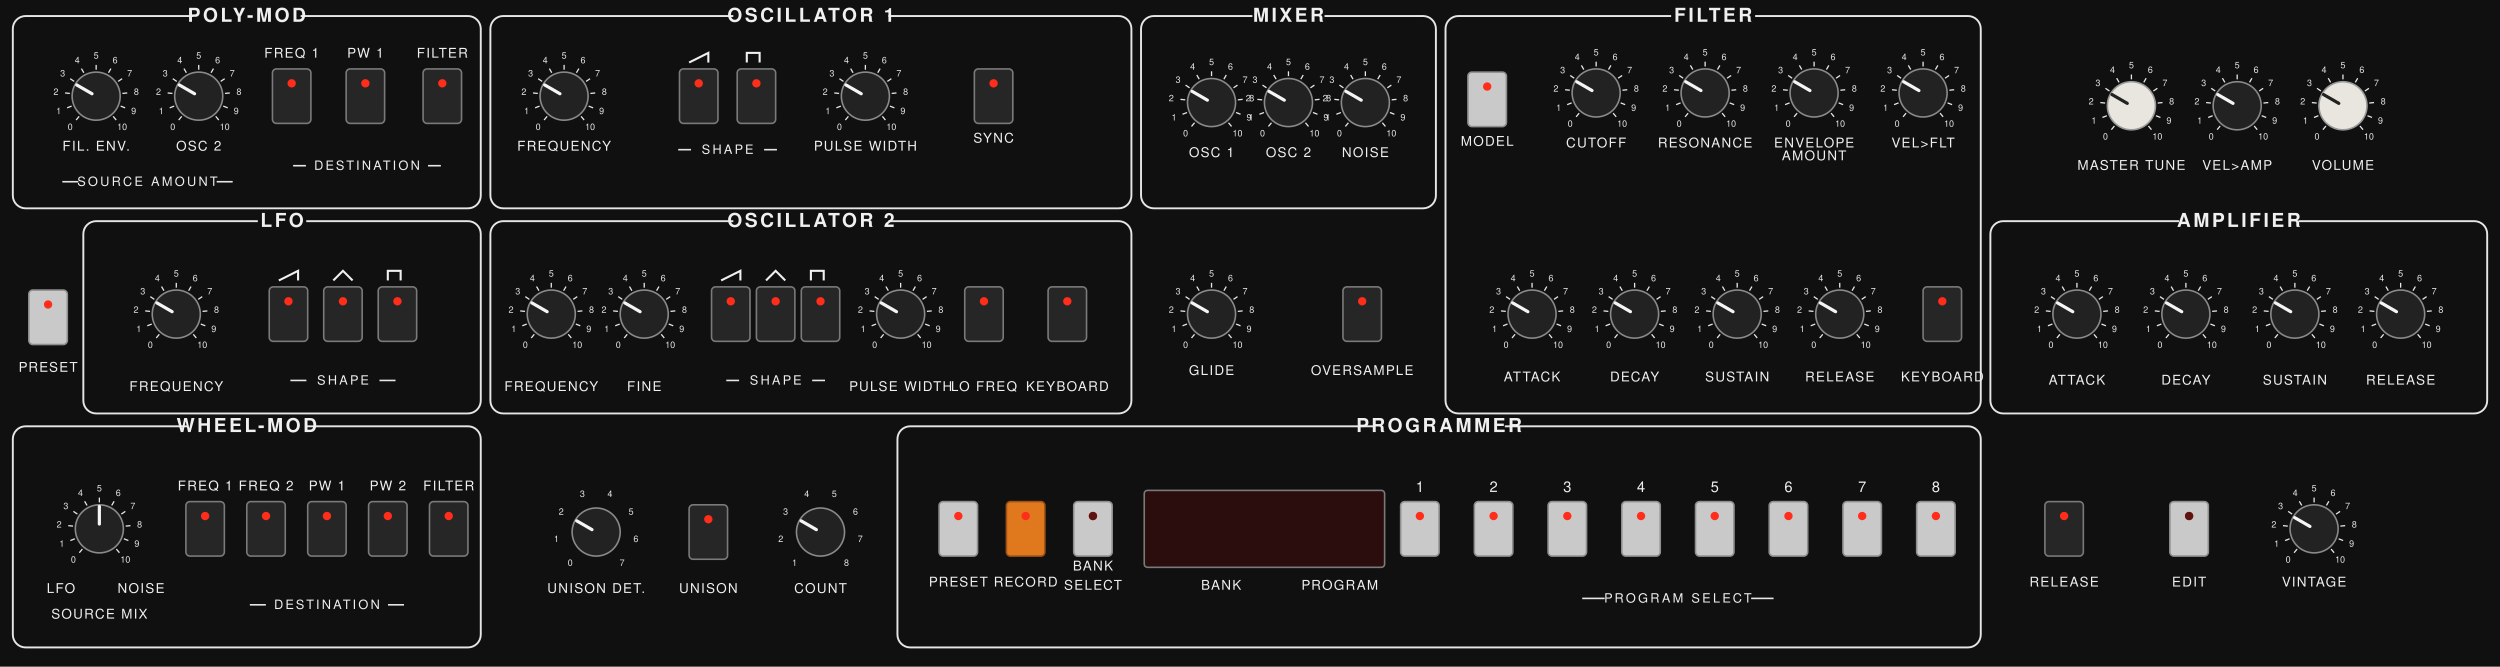
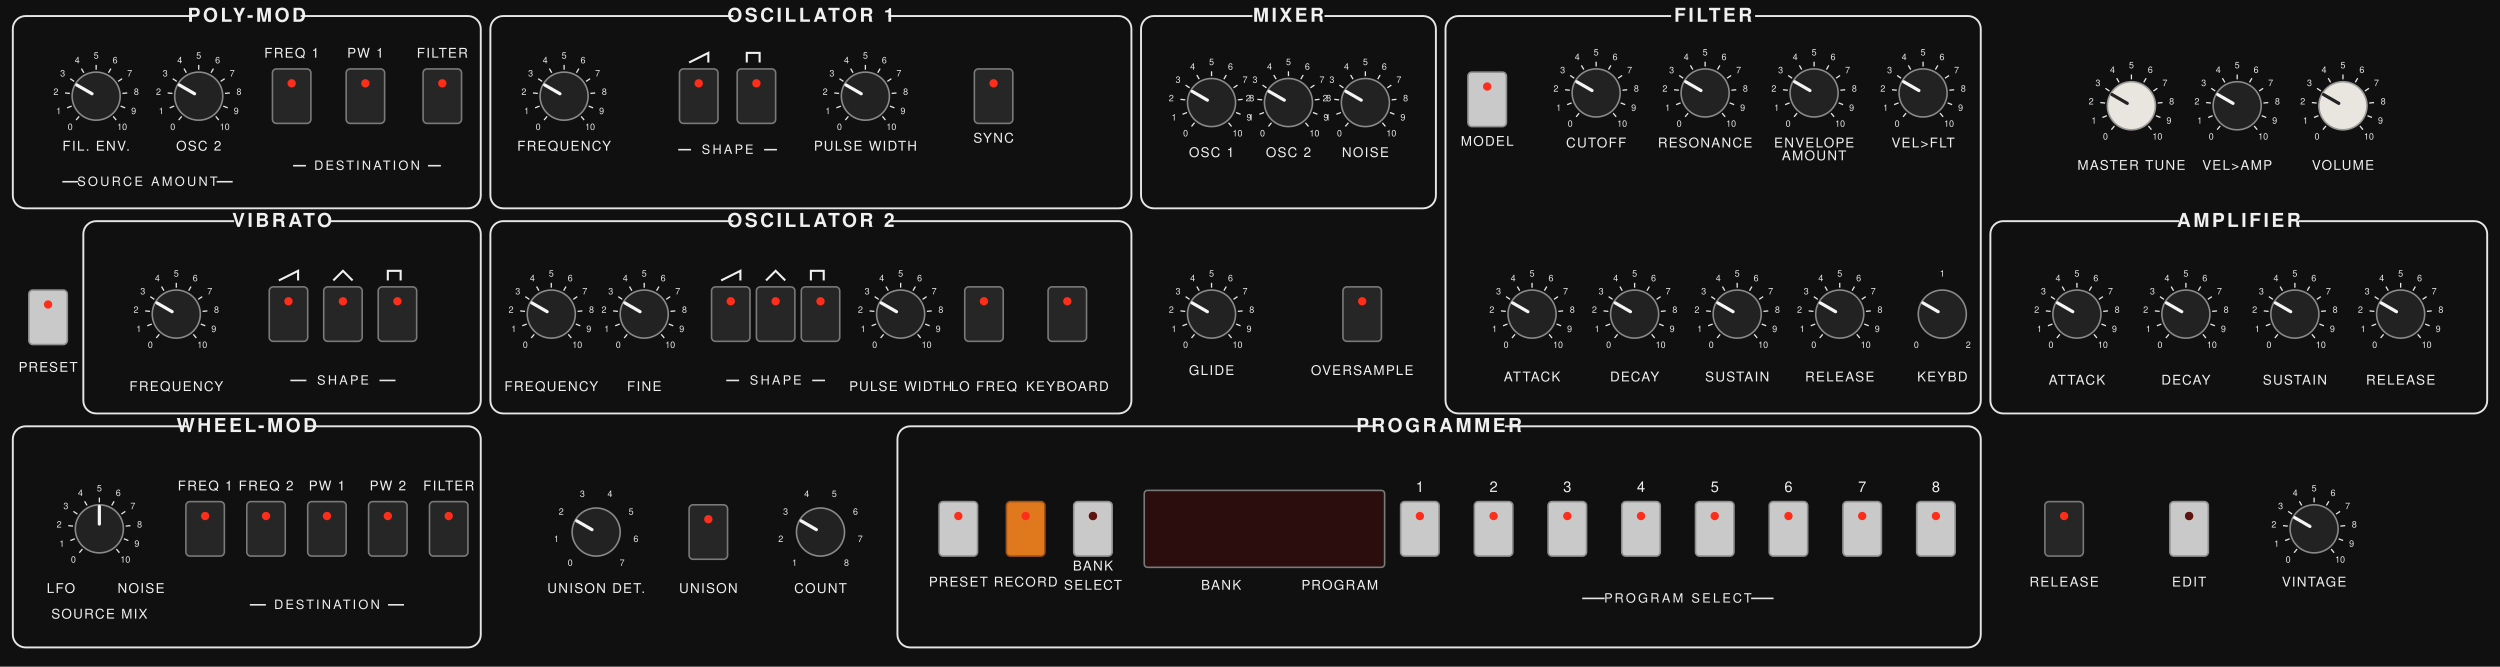
<svg xmlns="http://www.w3.org/2000/svg" xmlns:xlink="http://www.w3.org/1999/xlink" viewBox="0 0 1560 416" width="1560" height="416">
  <style>
    text { font-family: Helvetica, Arial, sans-serif; fill: #f0f0f0; text-anchor: middle; }
    .hdr   { font-size: 12.0px; font-weight: 600; letter-spacing: 1.6px; }
    .lbl   { font-size: 8.4px; letter-spacing: 0.8px; }
    .sub   { font-size: 8.0px; letter-spacing: 1.4px; }
    .num   { font-size: 9.2px; letter-spacing: 0.5px; }
    .scale { font-size: 5.6px; fill: #e8e8e8; letter-spacing: 0; stroke: none; }
    .box   { fill: none; stroke: #e6e6e6; stroke-width: 1.2; }
    .rule  { stroke: #e6e6e6; stroke-width: 1; }
    .hdrbg { fill: #101010; stroke: none; }
  </style>
  <defs>
    <g id="led">
      <circle cx="0" cy="-8" r="2.6" fill="#ff2d1a" />
    </g>
    <g id="ledOff">
      <circle cx="0" cy="-8" r="2.6" fill="#5a1512" />
    </g>
    <g id="btnDark">
      <rect x="-12" y="-17" width="24" height="34" rx="2.5" fill="#262626" stroke="#7a7a7a" stroke-width="1" />
      <use xlink:href="#led" href="#led" />
    </g>
    <g id="btnGray">
      <rect x="-12" y="-17" width="24" height="34" rx="2.5" fill="#c9c9c9" stroke="#8f8f8f" stroke-width="1" />
      <use xlink:href="#led" href="#led" />
    </g>
    <g id="btnOrange">
      <rect x="-12" y="-17" width="24" height="34" rx="2.5" fill="#e0781e" stroke="#a05215" stroke-width="1" />
      <use xlink:href="#led" href="#led" />
    </g>
    <g id="gSaw" stroke="#f0f0f0" stroke-width="1.3" fill="none">
      <path d="M-6,3 L6,-3 L6,3" />
    </g>
    <g id="gTri" stroke="#f0f0f0" stroke-width="1.3" fill="none">
      <path d="M-6,3 L0,-3 L6,3" />
    </g>
    <g id="gSq" stroke="#f0f0f0" stroke-width="1.3" fill="none">
      <path d="M-6,3 L-6,-3 L2,-3 L2,3" />
    </g>
    <g id="knobScale" fill="#e8e8e8" stroke="#e8e8e8">
      <line x1="-10.6" y1="12.6" x2="-12.5" y2="14.9" stroke-width="0.8" />
      <text x="-16.2" y="21.1" class="scale">0</text>
      <line x1="-15.3" y1="6.2" x2="-18.1" y2="7.3" stroke-width="0.8" />
      <text x="-23.4" y="11.2" class="scale">1</text>
      <line x1="-16.4" y1="-1.7" x2="-19.4" y2="-2" stroke-width="0.8" />
      <text x="-25.1" y="-0.8" class="scale">2</text>
      <line x1="-13.7" y1="-9.2" x2="-16.2" y2="-10.9" stroke-width="0.8" />
      <text x="-20.9" y="-12.3" class="scale">3</text>
      <line x1="-7.7" y1="-14.6" x2="-9.2" y2="-17.2" stroke-width="0.8" />
      <text x="-11.8" y="-20.5" class="scale">4</text>
      <line x1="0" y1="-16.5" x2="0" y2="-19.5" stroke-width="0.8" />
      <text x="0" y="-23.4" class="scale">5</text>
      <line x1="7.7" y1="-14.6" x2="9.2" y2="-17.2" stroke-width="0.8" />
      <text x="11.8" y="-20.5" class="scale">6</text>
      <line x1="13.7" y1="-9.2" x2="16.2" y2="-10.9" stroke-width="0.8" />
      <text x="20.9" y="-12.3" class="scale">7</text>
      <line x1="16.4" y1="-1.7" x2="19.4" y2="-2" stroke-width="0.8" />
      <text x="25.1" y="-0.8" class="scale">8</text>
      <line x1="15.3" y1="6.2" x2="18.1" y2="7.3" stroke-width="0.8" />
      <text x="23.4" y="11.2" class="scale">9</text>
      <line x1="10.6" y1="12.6" x2="12.5" y2="14.9" stroke-width="0.8" />
      <text x="16.2" y="21.1" class="scale">10</text>
    </g>
    <g id="knobDial">
      <circle r="15" fill="#222222" stroke="#8a8a8a" stroke-width="1" />
      <line x1="0" y1="-3" x2="0" y2="-14" stroke="#f5f5f5" stroke-width="2" stroke-linecap="round" />
    </g>
    <g id="knobDialWhite">
      <circle r="15" fill="#e9e6df" stroke="#9a9a9a" stroke-width="1" />
      <line x1="0" y1="-3" x2="0" y2="-14" stroke="#222222" stroke-width="2" stroke-linecap="round" />
    </g>
  </defs>
  <rect width="1560" height="416" fill="#101010" />
  <rect class="box" rx="8" x="8" y="10" width="292" height="120" />
  <rect class="hdrbg" x="120.4" y="4" width="67.2" height="12" />
  <text class="hdr" x="154" y="13.6">POLY-MOD</text>
  <g class="knob" data-param="fil_env" transform="translate(60,60)">
    <use xlink:href="#knobScale" href="#knobScale" />
    <g class="dial" transform="rotate(-60)">
      <use xlink:href="#knobDial" href="#knobDial" />
    </g>
  </g>
  <g class="knob" data-param="osc2" transform="translate(124,60)">
    <use xlink:href="#knobScale" href="#knobScale" />
    <g class="dial" transform="rotate(-60)">
      <use xlink:href="#knobDial" href="#knobDial" />
    </g>
  </g>
  <text class="lbl" x="60" y="94">FIL. ENV.</text>
  <text class="lbl" x="124" y="94">OSC 2</text>
  <g class="subhead">
    <line class="rule" x1="38.9" y1="113.4" x2="48.9" y2="113.4" />
    <line class="rule" x1="135.2" y1="113.4" x2="145.2" y2="113.4" />
    <text class="sub" x="92" y="116">SOURCE AMOUNT</text>
  </g>
  <g class="button" data-param="pm_freq1" transform="translate(182,60)">
    <use xlink:href="#btnDark" href="#btnDark" />
    <text class="lbl" y="-24">FREQ 1</text>
  </g>
  <g class="button" data-param="pm_pw1" transform="translate(228,60)">
    <use xlink:href="#btnDark" href="#btnDark" />
    <text class="lbl" y="-24">PW 1</text>
  </g>
  <g class="button" data-param="pm_filter" transform="translate(276,60)">
    <use xlink:href="#btnDark" href="#btnDark" />
    <text class="lbl" y="-24">FILTER</text>
  </g>
  <g class="subhead">
    <line class="rule" x1="182.9" y1="103.4" x2="190.9" y2="103.4" />
    <line class="rule" x1="267.1" y1="103.4" x2="275.1" y2="103.4" />
    <text class="sub" x="229" y="106">DESTINATION</text>
  </g>
  <g class="button" data-param="lfo_preset" transform="translate(30,198)">
    <use xlink:href="#btnGray" href="#btnGray" />
    <text class="lbl" y="34">PRESET</text>
  </g>
  <rect class="box" rx="8" x="52" y="138" width="248" height="120" />
-   <rect class="hdrbg" x="160.9" y="132" width="30.2" height="12" />
-   <text class="hdr" x="176" y="141.6">LFO</text>
+   <rect class="hdrbg" x="146.1" y="132" width="59.8" height="12" />
+   <text class="hdr" x="176" y="141.6">VIBRATO</text>
  <g class="knob" data-param="lfo_freq" transform="translate(110,196)">
    <use xlink:href="#knobScale" href="#knobScale" />
    <g class="dial" transform="rotate(-60)">
      <use xlink:href="#knobDial" href="#knobDial" />
    </g>
    <text class="lbl" y="48">FREQUENCY</text>
  </g>
  <g class="button" data-param="lfo_saw" transform="translate(180,196)">
    <use xlink:href="#btnDark" href="#btnDark" />
    <use xlink:href="#gSaw" href="#gSaw" y="-24" />
  </g>
  <g class="button" data-param="lfo_tri" transform="translate(214,196)">
    <use xlink:href="#btnDark" href="#btnDark" />
    <use xlink:href="#gTri" href="#gTri" y="-24" />
  </g>
  <g class="button" data-param="lfo_sq" transform="translate(248,196)">
    <use xlink:href="#btnDark" href="#btnDark" />
    <use xlink:href="#gSq" href="#gSq" y="-24" />
  </g>
  <g class="subhead">
    <line class="rule" x1="181.2" y1="237.4" x2="191.2" y2="237.4" />
    <line class="rule" x1="236.8" y1="237.4" x2="246.8" y2="237.4" />
    <text class="sub" x="214" y="240">SHAPE</text>
  </g>
  <rect class="box" rx="8" x="8" y="266" width="292" height="138" />
  <rect class="hdrbg" x="116.7" y="260" width="74.6" height="12" />
  <text class="hdr" x="154" y="269.6">WHEEL-MOD</text>
  <g class="knob" data-param="wm_mix" transform="translate(62,330)">
    <use xlink:href="#knobScale" href="#knobScale" />
    <g class="dial" transform="rotate(0)">
      <use xlink:href="#knobDial" href="#knobDial" />
    </g>
    <text class="lbl" x="-24" y="40">LFO</text>
    <text class="lbl" x="26" y="40">NOISE</text>
    <text class="lbl" y="56">SOURCE MIX</text>
  </g>
  <g class="button" data-param="wm_freq1" transform="translate(128,330)">
    <use xlink:href="#btnDark" href="#btnDark" />
    <text class="lbl" y="-24">FREQ 1</text>
  </g>
  <g class="button" data-param="wm_freq2" transform="translate(166,330)">
    <use xlink:href="#btnDark" href="#btnDark" />
    <text class="lbl" y="-24">FREQ 2</text>
  </g>
  <g class="button" data-param="wm_pw1" transform="translate(204,330)">
    <use xlink:href="#btnDark" href="#btnDark" />
    <text class="lbl" y="-24">PW 1</text>
  </g>
  <g class="button" data-param="wm_pw2" transform="translate(242,330)">
    <use xlink:href="#btnDark" href="#btnDark" />
    <text class="lbl" y="-24">PW 2</text>
  </g>
  <g class="button" data-param="wm_filter" transform="translate(280,330)">
    <use xlink:href="#btnDark" href="#btnDark" />
    <text class="lbl" y="-24">FILTER</text>
  </g>
  <g class="subhead">
    <line class="rule" x1="155.9" y1="377.4" x2="165.9" y2="377.4" />
    <line class="rule" x1="242.1" y1="377.4" x2="252.1" y2="377.4" />
    <text class="sub" x="204" y="380">DESTINATION</text>
  </g>
  <rect class="box" rx="8" x="306" y="10" width="400" height="120" />
  <rect class="hdrbg" x="457.6" y="4" width="96.8" height="12" />
  <text class="hdr" x="506" y="13.6">OSCILLATOR 1</text>
  <g class="knob" data-param="osc1_freq" transform="translate(352,60)">
    <use xlink:href="#knobScale" href="#knobScale" />
    <g class="dial" transform="rotate(-60)">
      <use xlink:href="#knobDial" href="#knobDial" />
    </g>
    <text class="lbl" y="34">FREQUENCY</text>
  </g>
  <g class="button" data-param="osc1_saw" transform="translate(436,60)">
    <use xlink:href="#btnDark" href="#btnDark" />
    <use xlink:href="#gSaw" href="#gSaw" y="-24" />
  </g>
  <g class="button" data-param="osc1_sq" transform="translate(472,60)">
    <use xlink:href="#btnDark" href="#btnDark" />
    <use xlink:href="#gSq" href="#gSq" y="-24" />
  </g>
  <g class="subhead">
    <line class="rule" x1="423.2" y1="93.4" x2="431.2" y2="93.4" />
    <line class="rule" x1="476.8" y1="93.4" x2="484.8" y2="93.4" />
    <text class="sub" x="454" y="96">SHAPE</text>
  </g>
  <g class="knob" data-param="osc1_pw" transform="translate(540,60)">
    <use xlink:href="#knobScale" href="#knobScale" />
    <g class="dial" transform="rotate(-60)">
      <use xlink:href="#knobDial" href="#knobDial" />
    </g>
    <text class="lbl" y="34">PULSE WIDTH</text>
  </g>
  <g class="button" data-param="osc1_sync" transform="translate(620,60)">
    <use xlink:href="#btnDark" href="#btnDark" />
    <text class="lbl" y="29">SYNC</text>
  </g>
  <rect class="box" rx="8" x="306" y="138" width="400" height="120" />
  <rect class="hdrbg" x="457.6" y="132" width="96.8" height="12" />
  <text class="hdr" x="506" y="141.6">OSCILLATOR 2</text>
  <g class="knob" data-param="osc2_freq" transform="translate(344,196)">
    <use xlink:href="#knobScale" href="#knobScale" />
    <g class="dial" transform="rotate(-60)">
      <use xlink:href="#knobDial" href="#knobDial" />
    </g>
    <text class="lbl" y="48">FREQUENCY</text>
  </g>
  <g class="knob" data-param="osc2_fine" transform="translate(402,196)">
    <use xlink:href="#knobScale" href="#knobScale" />
    <g class="dial" transform="rotate(-60)">
      <use xlink:href="#knobDial" href="#knobDial" />
    </g>
    <text class="lbl" y="48">FINE</text>
  </g>
  <g class="button" data-param="osc2_saw" transform="translate(456,196)">
    <use xlink:href="#btnDark" href="#btnDark" />
    <use xlink:href="#gSaw" href="#gSaw" y="-24" />
  </g>
  <g class="button" data-param="osc2_tri" transform="translate(484,196)">
    <use xlink:href="#btnDark" href="#btnDark" />
    <use xlink:href="#gTri" href="#gTri" y="-24" />
  </g>
  <g class="button" data-param="osc2_sq" transform="translate(512,196)">
    <use xlink:href="#btnDark" href="#btnDark" />
    <use xlink:href="#gSq" href="#gSq" y="-24" />
  </g>
  <g class="subhead">
    <line class="rule" x1="453.2" y1="237.4" x2="461.2" y2="237.4" />
    <line class="rule" x1="506.8" y1="237.4" x2="514.8" y2="237.4" />
    <text class="sub" x="484" y="240">SHAPE</text>
  </g>
  <g class="knob" data-param="osc2_pw" transform="translate(562,196)">
    <use xlink:href="#knobScale" href="#knobScale" />
    <g class="dial" transform="rotate(-60)">
      <use xlink:href="#knobDial" href="#knobDial" />
    </g>
    <text class="lbl" y="48">PULSE WIDTH</text>
  </g>
  <g class="button" data-param="osc2_lofreq" transform="translate(614,196)">
    <use xlink:href="#btnDark" href="#btnDark" />
    <text class="lbl" y="48">LO FREQ</text>
  </g>
  <g class="button" data-param="osc2_keyboard" transform="translate(666,196)">
    <use xlink:href="#btnDark" href="#btnDark" />
    <text class="lbl" y="48">KEYBOARD</text>
  </g>
  <g class="knob" data-param="unison_det" transform="translate(372,332)">
    <g class="scale">
      <line x1="-10.6" y1="12.6" x2="-12.5" y2="14.9" stroke-width="0.8" />
      <text x="-16.2" y="21.1" class="scale">0</text>
      <line x1="-16.2" y1="2.9" x2="-19.2" y2="3.4" stroke-width="0.8" />
      <text x="-24.8" y="6.2" class="scale">1</text>
      <line x1="-14.3" y1="-8.3" x2="-16.9" y2="-9.8" stroke-width="0.8" />
      <text x="-21.8" y="-10.8" class="scale">2</text>
      <line x1="-5.6" y1="-15.5" x2="-6.7" y2="-18.3" stroke-width="0.8" />
      <text x="-8.6" y="-21.9" class="scale">3</text>
      <line x1="5.6" y1="-15.5" x2="6.7" y2="-18.3" stroke-width="0.8" />
      <text x="8.6" y="-21.9" class="scale">4</text>
      <line x1="14.3" y1="-8.3" x2="16.9" y2="-9.8" stroke-width="0.8" />
      <text x="21.8" y="-10.8" class="scale">5</text>
      <line x1="16.2" y1="2.9" x2="19.2" y2="3.4" stroke-width="0.8" />
      <text x="24.8" y="6.2" class="scale">6</text>
      <line x1="10.6" y1="12.6" x2="12.5" y2="14.9" stroke-width="0.8" />
      <text x="16.2" y="21.1" class="scale">7</text>
    </g>
    <g class="dial" transform="rotate(-60)">
      <use xlink:href="#knobDial" href="#knobDial" />
    </g>
    <text class="lbl" y="38">UNISON DET.</text>
  </g>
  <g class="button" data-param="unison" transform="translate(442,332)">
    <use xlink:href="#btnDark" href="#btnDark" />
    <text class="lbl" y="38">UNISON</text>
  </g>
  <g class="knob" data-param="unison_cnt" transform="translate(512,332)">
    <g class="scale">
      <line x1="-10.6" y1="12.6" x2="-12.5" y2="14.9" stroke-width="0.8" />
      <text x="-16.2" y="21.1" class="scale">1</text>
      <line x1="-16.2" y1="2.9" x2="-19.2" y2="3.4" stroke-width="0.8" />
      <text x="-24.8" y="6.2" class="scale">2</text>
      <line x1="-14.3" y1="-8.3" x2="-16.9" y2="-9.8" stroke-width="0.8" />
      <text x="-21.8" y="-10.8" class="scale">3</text>
      <line x1="-5.6" y1="-15.5" x2="-6.7" y2="-18.3" stroke-width="0.8" />
      <text x="-8.6" y="-21.9" class="scale">4</text>
      <line x1="5.6" y1="-15.5" x2="6.7" y2="-18.3" stroke-width="0.8" />
      <text x="8.6" y="-21.9" class="scale">5</text>
      <line x1="14.3" y1="-8.3" x2="16.9" y2="-9.8" stroke-width="0.8" />
      <text x="21.8" y="-10.8" class="scale">6</text>
      <line x1="16.2" y1="2.9" x2="19.2" y2="3.4" stroke-width="0.8" />
      <text x="24.8" y="6.2" class="scale">7</text>
      <line x1="10.6" y1="12.6" x2="12.5" y2="14.9" stroke-width="0.8" />
      <text x="16.2" y="21.1" class="scale">8</text>
    </g>
    <g class="dial" transform="rotate(-60)">
      <use xlink:href="#knobDial" href="#knobDial" />
    </g>
    <text class="lbl" y="38">COUNT</text>
  </g>
  <rect class="box" rx="8" x="712" y="10" width="184" height="120" />
  <rect class="hdrbg" x="781.5" y="4" width="45" height="12" />
  <text class="hdr" x="804" y="13.6">MIXER</text>
  <g class="knob" data-param="mix_osc1" transform="translate(756,64)">
    <use xlink:href="#knobScale" href="#knobScale" />
    <g class="dial" transform="rotate(-60)">
      <use xlink:href="#knobDial" href="#knobDial" />
    </g>
    <text class="lbl" y="34">OSC 1</text>
  </g>
  <g class="knob" data-param="mix_osc2" transform="translate(804,64)">
    <use xlink:href="#knobScale" href="#knobScale" />
    <g class="dial" transform="rotate(-60)">
      <use xlink:href="#knobDial" href="#knobDial" />
    </g>
    <text class="lbl" y="34">OSC 2</text>
  </g>
  <g class="knob" data-param="mix_noise" transform="translate(852,64)">
    <use xlink:href="#knobScale" href="#knobScale" />
    <g class="dial" transform="rotate(-60)">
      <use xlink:href="#knobDial" href="#knobDial" />
    </g>
    <text class="lbl" y="34">NOISE</text>
  </g>
  <g class="knob" data-param="glide" transform="translate(756,196)">
    <use xlink:href="#knobScale" href="#knobScale" />
    <g class="dial" transform="rotate(-60)">
      <use xlink:href="#knobDial" href="#knobDial" />
    </g>
    <text class="lbl" y="38">GLIDE</text>
  </g>
  <g class="button" data-param="os" transform="translate(850,196)">
    <use xlink:href="#btnDark" href="#btnDark" />
    <text class="lbl" y="38">OVERSAMPLE</text>
  </g>
  <rect class="box" rx="8" x="902" y="10" width="334" height="248" />
  <rect class="hdrbg" x="1042.8" y="4" width="52.4" height="12" />
  <text class="hdr" x="1069" y="13.6">FILTER</text>
  <g class="button" data-param="flt_model" transform="translate(928,62)">
    <use xlink:href="#btnGray" href="#btnGray" />
    <text class="lbl" y="29">MODEL</text>
  </g>
  <g class="knob" data-param="flt_cutoff" transform="translate(996,58)">
    <use xlink:href="#knobScale" href="#knobScale" />
    <g class="dial" transform="rotate(-60)">
      <use xlink:href="#knobDial" href="#knobDial" />
    </g>
    <text class="lbl" y="34">CUTOFF</text>
  </g>
  <g class="knob" data-param="flt_reso" transform="translate(1064,58)">
    <use xlink:href="#knobScale" href="#knobScale" />
    <g class="dial" transform="rotate(-60)">
      <use xlink:href="#knobDial" href="#knobDial" />
    </g>
    <text class="lbl" y="34">RESONANCE</text>
  </g>
  <g class="knob" data-param="flt_envamt" transform="translate(1132,58)">
    <use xlink:href="#knobScale" href="#knobScale" />
    <g class="dial" transform="rotate(-60)">
      <use xlink:href="#knobDial" href="#knobDial" />
    </g>
    <text class="lbl" y="34">ENVELOPE</text>
  </g>
  <text class="lbl" x="1132" y="100">AMOUNT</text>
  <g class="knob" data-param="vel_flt" transform="translate(1200,58)">
    <use xlink:href="#knobScale" href="#knobScale" />
    <g class="dial" transform="rotate(-60)">
      <use xlink:href="#knobDial" href="#knobDial" />
    </g>
    <text class="lbl" y="34">VEL&gt;FLT</text>
  </g>
  <g class="knob" data-param="flt_a" transform="translate(956,196)">
    <use xlink:href="#knobScale" href="#knobScale" />
    <g class="dial" transform="rotate(-60)">
      <use xlink:href="#knobDial" href="#knobDial" />
    </g>
    <text class="lbl" y="42">ATTACK</text>
  </g>
  <g class="knob" data-param="flt_d" transform="translate(1020,196)">
    <use xlink:href="#knobScale" href="#knobScale" />
    <g class="dial" transform="rotate(-60)">
      <use xlink:href="#knobDial" href="#knobDial" />
    </g>
    <text class="lbl" y="42">DECAY</text>
  </g>
  <g class="knob" data-param="flt_s" transform="translate(1084,196)">
    <use xlink:href="#knobScale" href="#knobScale" />
    <g class="dial" transform="rotate(-60)">
      <use xlink:href="#knobDial" href="#knobDial" />
    </g>
    <text class="lbl" y="42">SUSTAIN</text>
  </g>
  <g class="knob" data-param="flt_r" transform="translate(1148,196)">
    <use xlink:href="#knobScale" href="#knobScale" />
    <g class="dial" transform="rotate(-60)">
      <use xlink:href="#knobDial" href="#knobDial" />
    </g>
    <text class="lbl" y="42">RELEASE</text>
  </g>
-   <g class="button" data-param="flt_keyboard" transform="translate(1212,196)">
-     <use xlink:href="#btnDark" href="#btnDark" />
-     <text class="lbl" y="42">KEYBOARD</text>
+   <g class="knob" data-param="flt_keyboard" transform="translate(1212,196)">
+     <g class="scale">
+       <line x1="-10.6" y1="12.6" x2="-12.5" y2="14.9" stroke-width="0.8" />
+       <text x="-16.2" y="21.1" class="scale">0</text>
+       <line x1="0" y1="-16.5" x2="0" y2="-19.5" stroke-width="0.8" />
+       <text x="0" y="-23.4" class="scale">1</text>
+       <line x1="10.6" y1="12.6" x2="12.5" y2="14.9" stroke-width="0.8" />
+       <text x="16.2" y="21.1" class="scale">2</text>
+     </g>
+     <g class="dial" transform="rotate(-60)">
+       <use xlink:href="#knobDial" href="#knobDial" />
+     </g>
+     <text class="lbl" y="42">KEYBD</text>
  </g>
  <g class="knob" data-param="master_tune" transform="translate(1330,66)">
    <use xlink:href="#knobScale" href="#knobScale" />
    <g class="dial" transform="rotate(-60)">
      <use xlink:href="#knobDialWhite" href="#knobDialWhite" />
    </g>
    <text class="lbl" y="40">MASTER TUNE</text>
  </g>
  <g class="knob" data-param="vel_amp" transform="translate(1396,66)">
    <use xlink:href="#knobScale" href="#knobScale" />
    <g class="dial" transform="rotate(-60)">
      <use xlink:href="#knobDial" href="#knobDial" />
    </g>
    <text class="lbl" y="40">VEL&gt;AMP</text>
  </g>
  <g class="knob" data-param="volume" transform="translate(1462,66)">
    <use xlink:href="#knobScale" href="#knobScale" />
    <g class="dial" transform="rotate(-60)">
      <use xlink:href="#knobDialWhite" href="#knobDialWhite" />
    </g>
    <text class="lbl" y="40">VOLUME</text>
  </g>
  <rect class="box" rx="8" x="1242" y="138" width="310" height="120" />
  <rect class="hdrbg" x="1359.7" y="132" width="74.6" height="12" />
  <text class="hdr" x="1397" y="141.6">AMPLIFIER</text>
  <g class="knob" data-param="amp_a" transform="translate(1296,196)">
    <use xlink:href="#knobScale" href="#knobScale" />
    <g class="dial" transform="rotate(-60)">
      <use xlink:href="#knobDial" href="#knobDial" />
    </g>
    <text class="lbl" y="44">ATTACK</text>
  </g>
  <g class="knob" data-param="amp_d" transform="translate(1364,196)">
    <use xlink:href="#knobScale" href="#knobScale" />
    <g class="dial" transform="rotate(-60)">
      <use xlink:href="#knobDial" href="#knobDial" />
    </g>
    <text class="lbl" y="44">DECAY</text>
  </g>
  <g class="knob" data-param="amp_s" transform="translate(1432,196)">
    <use xlink:href="#knobScale" href="#knobScale" />
    <g class="dial" transform="rotate(-60)">
      <use xlink:href="#knobDial" href="#knobDial" />
    </g>
    <text class="lbl" y="44">SUSTAIN</text>
  </g>
  <g class="knob" data-param="amp_r" transform="translate(1498,196)">
    <use xlink:href="#knobScale" href="#knobScale" />
    <g class="dial" transform="rotate(-60)">
      <use xlink:href="#knobDial" href="#knobDial" />
    </g>
    <text class="lbl" y="44">RELEASE</text>
  </g>
  <rect class="box" rx="8" x="560" y="266" width="676" height="138" />
  <rect class="hdrbg" x="857" y="260" width="82" height="12" />
  <text class="hdr" x="898" y="269.6">PROGRAMMER</text>
  <g class="button" data-param="prog_preset" transform="translate(598,330)">
    <use xlink:href="#btnGray" href="#btnGray" />
    <text class="lbl" y="36">PRESET</text>
  </g>
  <g class="button" data-param="prog_record" transform="translate(640,330)">
    <use xlink:href="#btnOrange" href="#btnOrange" />
    <text class="lbl" y="36">RECORD</text>
  </g>
  <g class="button" data-param="prog_bankselect" transform="translate(682,330)">
    <use xlink:href="#btnGray" href="#btnGray" />
    <use xlink:href="#ledOff" href="#ledOff" />
  </g>
  <text class="lbl" x="682" y="356">BANK</text>
  <text class="lbl" x="682" y="368">SELECT</text>
  <g class="display" data-param="display">
    <rect x="714" y="306" width="150" height="48" rx="2" fill="#2b0d0d" stroke="#7a7a7a" stroke-width="1" />
    <text class="lbl" x="762" y="368">BANK</text>
    <text class="lbl" x="836" y="368">PROGRAM</text>
  </g>
  <g class="button" data-param="program_1" transform="translate(886,330)">
    <use xlink:href="#btnGray" href="#btnGray" />
    <text class="num" y="-23">1</text>
  </g>
  <g class="button" data-param="program_2" transform="translate(932,330)">
    <use xlink:href="#btnGray" href="#btnGray" />
    <text class="num" y="-23">2</text>
  </g>
  <g class="button" data-param="program_3" transform="translate(978,330)">
    <use xlink:href="#btnGray" href="#btnGray" />
    <text class="num" y="-23">3</text>
  </g>
  <g class="button" data-param="program_4" transform="translate(1024,330)">
    <use xlink:href="#btnGray" href="#btnGray" />
    <text class="num" y="-23">4</text>
  </g>
  <g class="button" data-param="program_5" transform="translate(1070,330)">
    <use xlink:href="#btnGray" href="#btnGray" />
    <text class="num" y="-23">5</text>
  </g>
  <g class="button" data-param="program_6" transform="translate(1116,330)">
    <use xlink:href="#btnGray" href="#btnGray" />
    <text class="num" y="-23">6</text>
  </g>
  <g class="button" data-param="program_7" transform="translate(1162,330)">
    <use xlink:href="#btnGray" href="#btnGray" />
    <text class="num" y="-23">7</text>
  </g>
  <g class="button" data-param="program_8" transform="translate(1208,330)">
    <use xlink:href="#btnGray" href="#btnGray" />
    <text class="num" y="-23">8</text>
  </g>
  <g class="subhead">
    <line class="rule" x1="987.3" y1="373.4" x2="1001.3" y2="373.4" />
    <line class="rule" x1="1092.7" y1="373.4" x2="1106.7" y2="373.4" />
    <text class="sub" x="1047" y="376">PROGRAM SELECT</text>
  </g>
  <g class="button" data-param="release_btn" transform="translate(1288,330)">
    <use xlink:href="#btnDark" href="#btnDark" />
    <text class="lbl" y="36">RELEASE</text>
  </g>
  <g class="button" data-param="edit_btn" transform="translate(1366,330)">
    <use xlink:href="#btnGray" href="#btnGray" />
    <use xlink:href="#ledOff" href="#ledOff" />
    <text class="lbl" y="36">EDIT</text>
  </g>
  <g class="knob" data-param="vintage" transform="translate(1444,330)">
    <use xlink:href="#knobScale" href="#knobScale" />
    <g class="dial" transform="rotate(-60)">
      <use xlink:href="#knobDial" href="#knobDial" />
    </g>
    <text class="lbl" y="36">VINTAGE</text>
  </g>
</svg>
